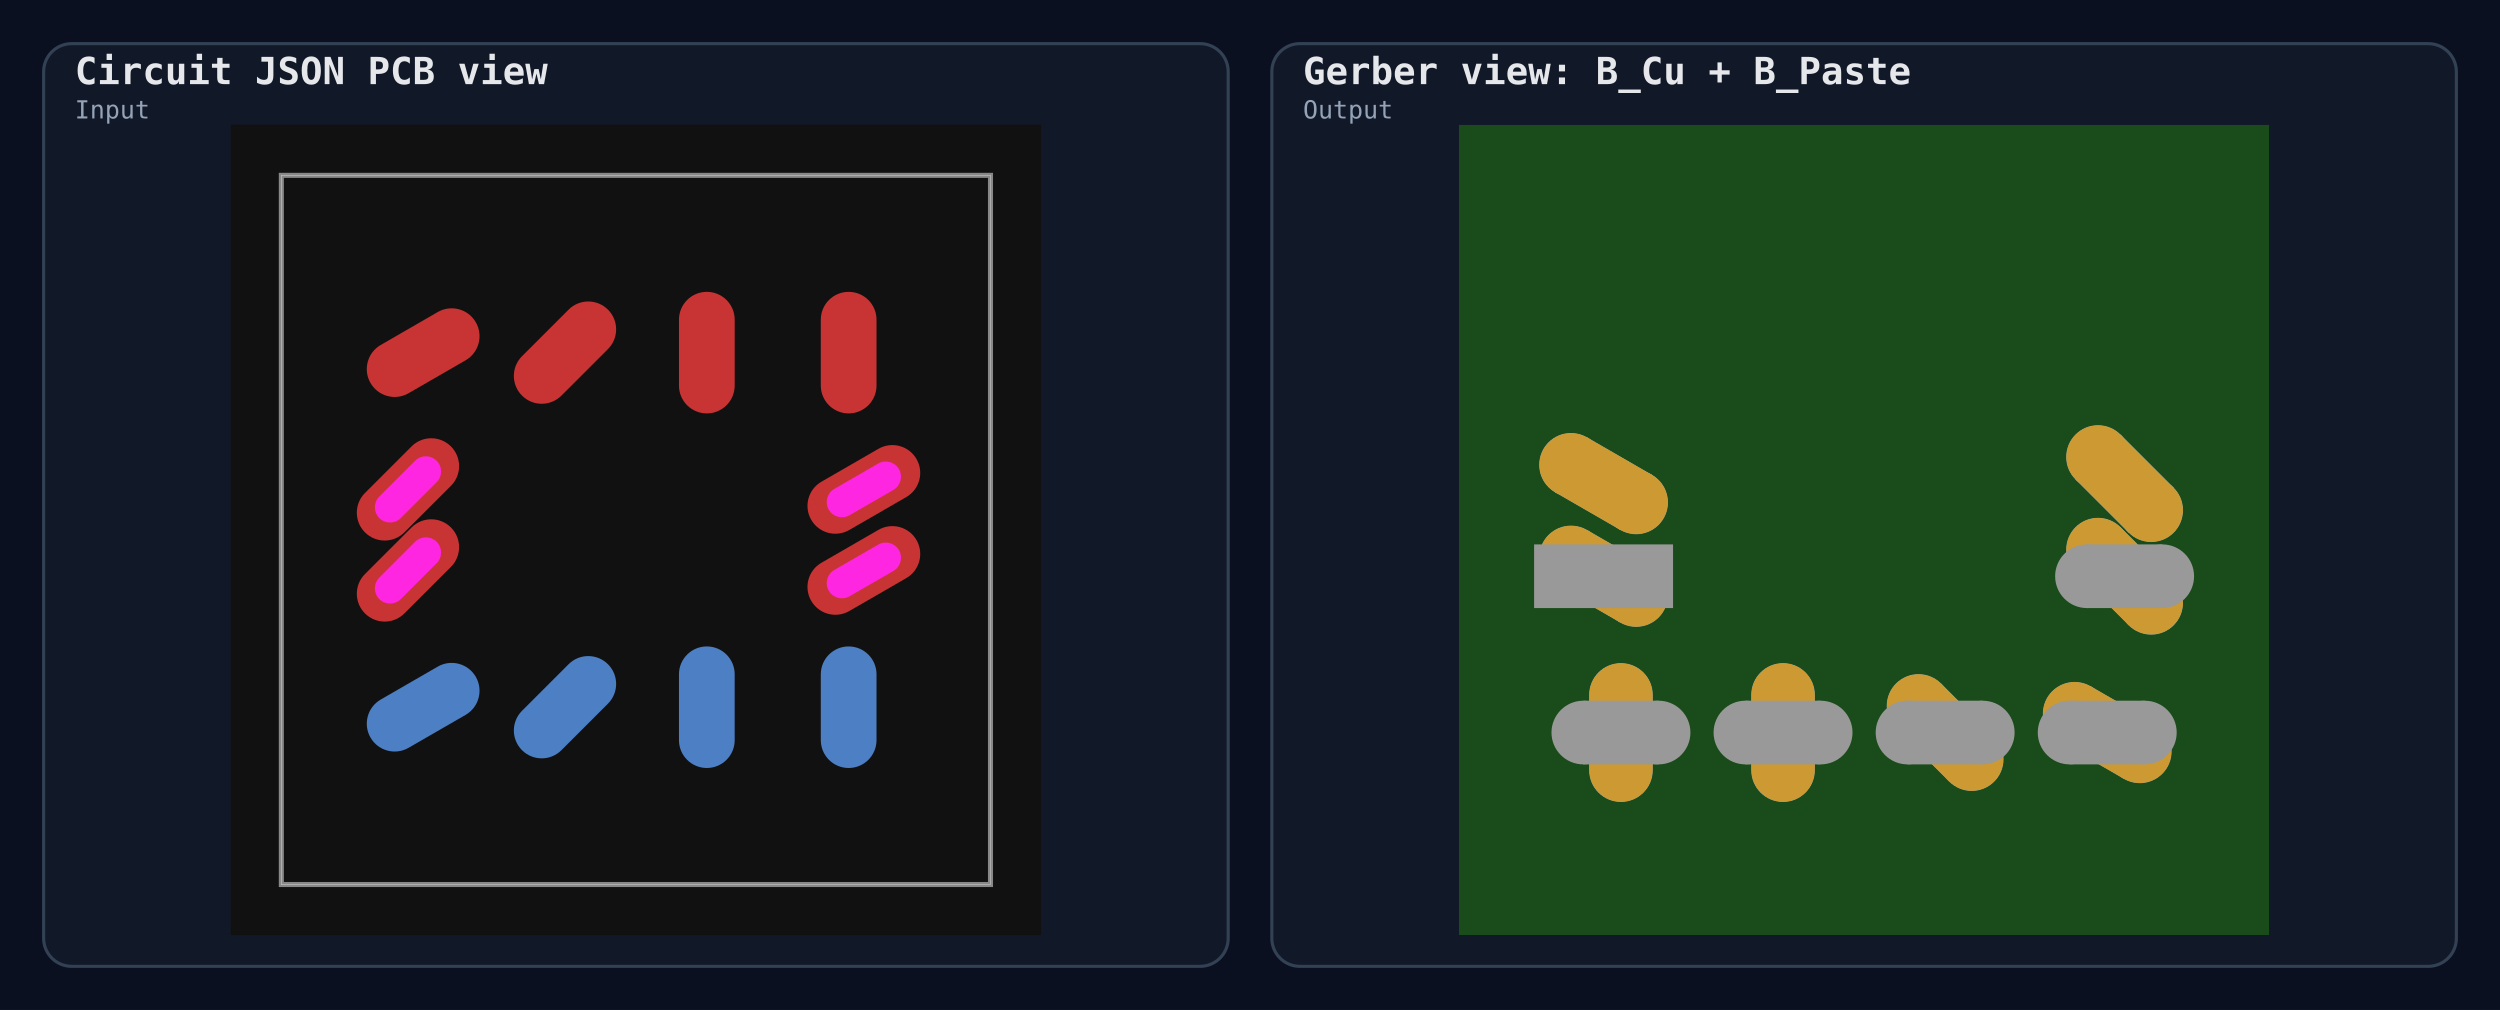
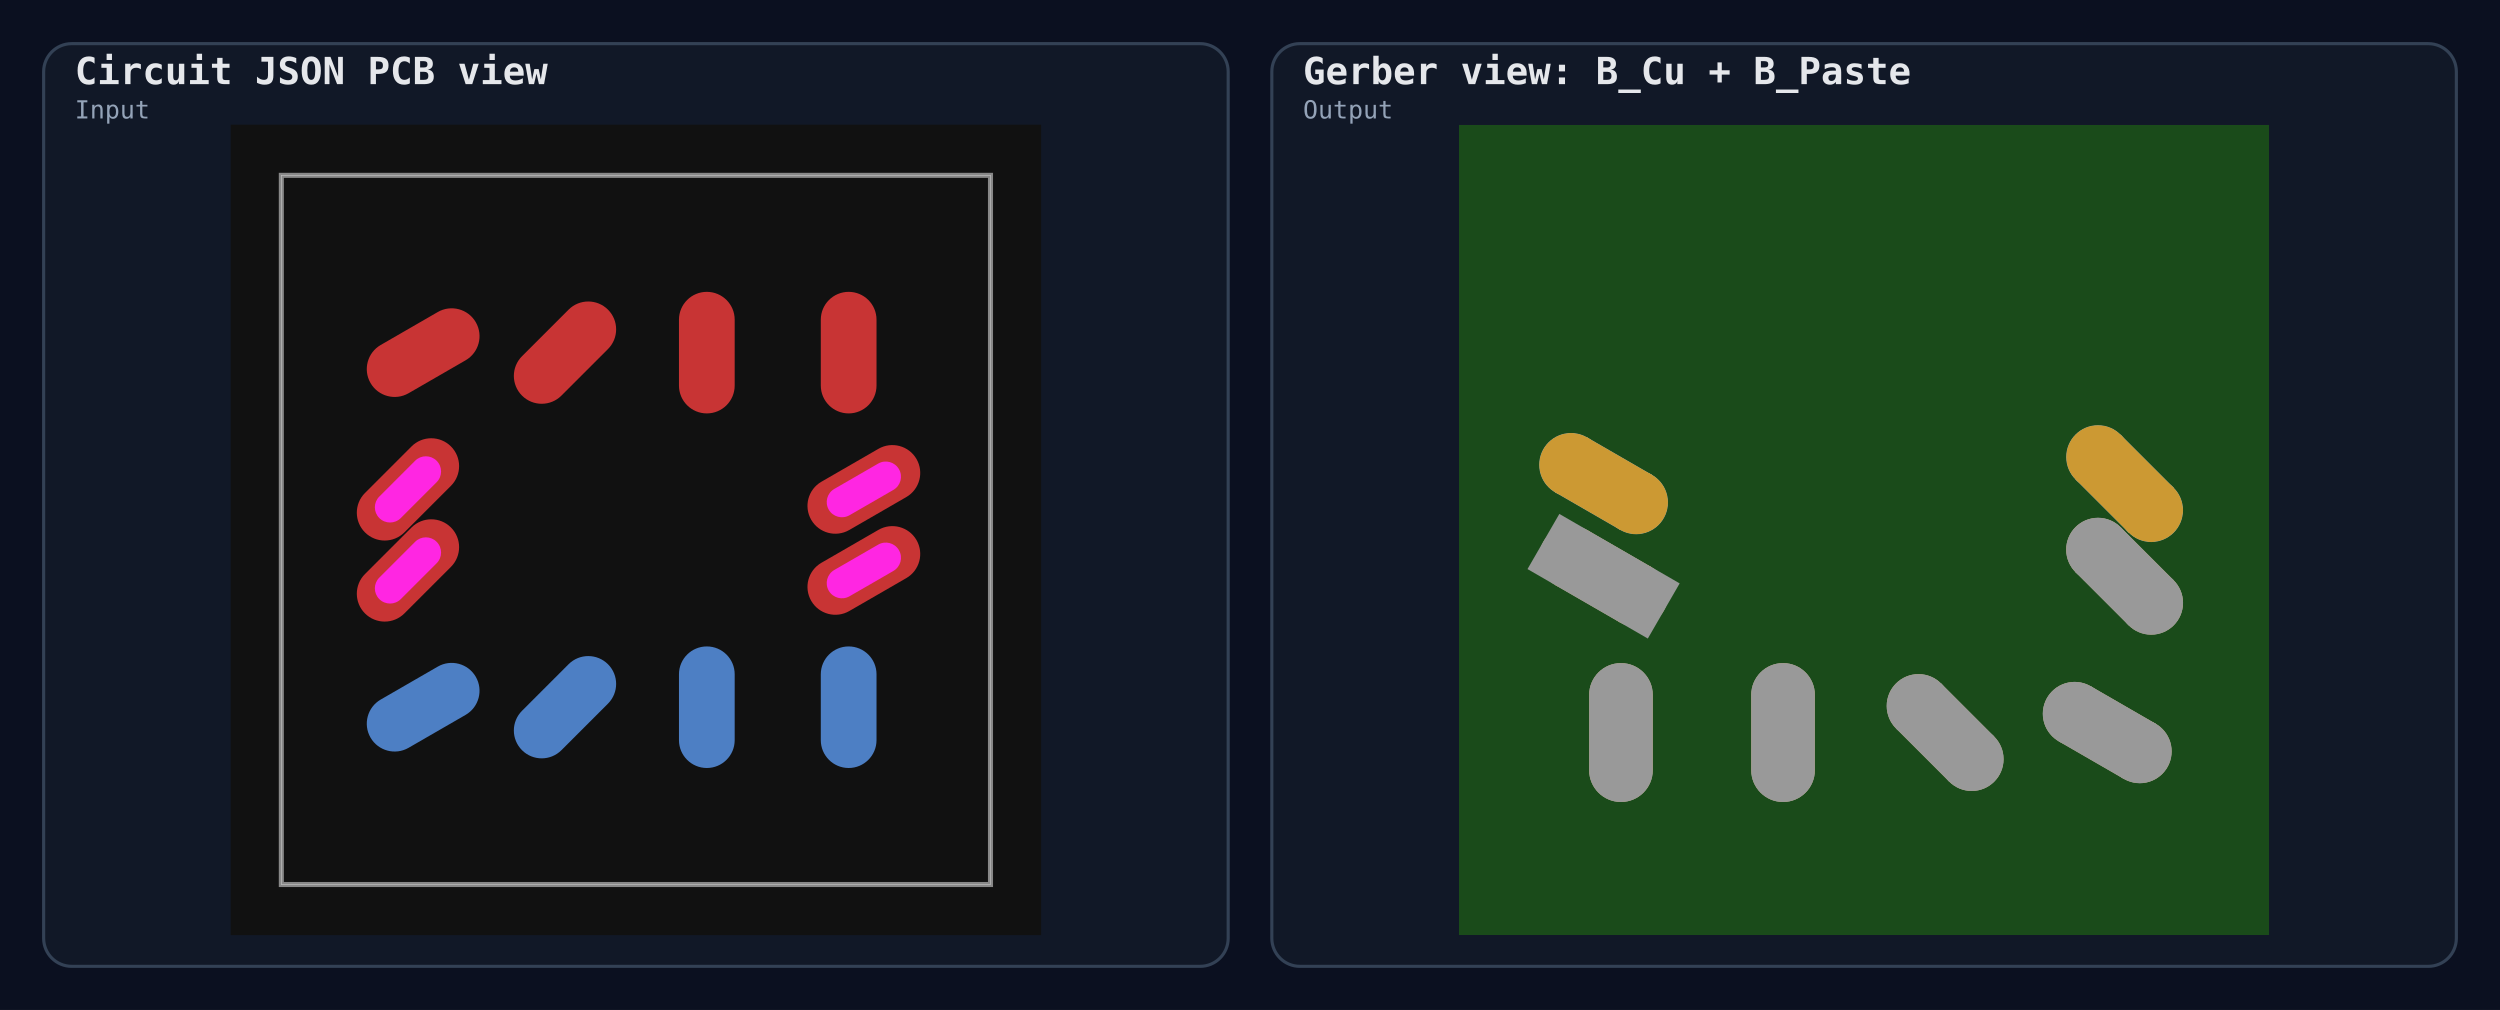
<svg xmlns="http://www.w3.org/2000/svg" xmlns:xlink="http://www.w3.org/1999/xlink" version="1.1" viewBox="0 0 1604 648" width="1604" height="648">
  <defs>
    <style>.snapshot-label { font: 600 24px ui-monospace, SFMono-Regular, Menlo, monospace; fill: #e5e7eb; }.snapshot-subtitle { font: 500 16px ui-monospace, SFMono-Regular, Menlo, monospace; fill: #94a3b8; }</style>
  </defs>
  <rect x="0" y="0" width="1604" height="648" fill="#0b1020" />
  <rect x="28" y="28" width="760" height="592" rx="18" fill="#111827" stroke="#334155" stroke-width="2" />
  <rect x="816" y="28" width="760" height="592" rx="18" fill="#111827" stroke="#334155" stroke-width="2" />
  <text x="48" y="54" class="snapshot-label">Circuit JSON PCB view</text>
  <text x="836" y="54" class="snapshot-label">Gerber view: B_Cu + B_Paste</text>
  <text x="48" y="76" class="snapshot-subtitle">Input</text>
  <text x="836" y="76" class="snapshot-subtitle">Output</text>
  <svg x="48" y="80" width="720" height="520" preserveAspectRatio="xMidYMid meet" viewBox="0 0 800 800">
    <style />
    <rect class="boundary" x="0" y="0" fill="#111111" width="800" height="800" data-type="pcb_background" data-pcb-layer="global" />
    <rect class="pcb-boundary" fill="none" stroke="#fff" stroke-width="0.3" x="50" y="50" width="700" height="700" data-type="pcb_boundary" data-pcb-layer="global" />
    <path class="pcb-board" d="M 50 750 L 750 750 L 750 50 L 50 50 Z" fill="none" stroke="rgba(255, 255, 255, 0.5)" stroke-width="5" data-type="pcb_board" data-pcb-layer="board" />
    <rect class="pcb-pad" fill="rgb(77, 127, 196)" x="-60" y="-27.5" width="120" height="55" rx="27.5" ry="27.5" data-type="pcb_smtpad" data-pcb-layer="bottom" transform="translate(190 575) rotate(-30)" />
    <rect class="pcb-pad" fill="rgb(77, 127, 196)" x="-60" y="-27.5" width="120" height="55" rx="27.5" ry="27.5" data-type="pcb_smtpad" data-pcb-layer="bottom" transform="translate(330 575) rotate(-45)" />
    <rect class="pcb-pad" fill="rgb(77, 127, 196)" x="-60" y="-27.5" width="120" height="55" rx="27.5" ry="27.5" data-type="pcb_smtpad" data-pcb-layer="bottom" transform="translate(470 575) rotate(-90)" />
    <rect class="pcb-pad" fill="rgb(77, 127, 196)" x="-60" y="-27.5" width="120" height="55" rx="27.5" ry="27.5" data-type="pcb_smtpad" data-pcb-layer="bottom" transform="translate(610 575) rotate(-270)" />
    <rect class="pcb-pad" fill="rgb(200, 52, 52)" x="-60" y="-27.5" width="120" height="55" rx="27.5" ry="27.5" data-type="pcb_smtpad" data-pcb-layer="top" transform="translate(190 225) rotate(-30)" />
    <rect class="pcb-pad" fill="rgb(200, 52, 52)" x="-60" y="-27.5" width="120" height="55" rx="27.5" ry="27.5" data-type="pcb_smtpad" data-pcb-layer="top" transform="translate(330 225) rotate(-45)" />
    <rect class="pcb-pad" fill="rgb(200, 52, 52)" x="-60" y="-27.5" width="120" height="55" rx="27.5" ry="27.5" data-type="pcb_smtpad" data-pcb-layer="top" transform="translate(470 225) rotate(-90)" />
    <rect class="pcb-pad" fill="rgb(200, 52, 52)" x="-60" y="-27.5" width="120" height="55" rx="27.5" ry="27.5" data-type="pcb_smtpad" data-pcb-layer="top" transform="translate(610 225) rotate(-270)" />
    <g data-type="pcb_plated_hole" data-pcb-layer="through">
      <path class="pcb-hole-outer" fill="rgb(200, 52, 52)" d="M-32.5,-27.5 h65 a27.5,27.5 0 0 1 0,55 h-65 a27.5,27.5 0 0 1 0,-55 z" transform="translate(175 360) rotate(-45)" data-type="pcb_plated_hole" data-pcb-layer="top" />
      <path class="pcb-hole-inner" fill="#FF26E2" d="M-25,-15 h50 a15,15 0 0 1 0,30 h-50 a15,15 0 0 1 0,-30 z" transform="translate(175 360) rotate(-45)" data-type="pcb_plated_hole_drill" data-pcb-layer="drill" />
    </g>
    <g data-type="pcb_plated_hole" data-pcb-layer="through">
      <path class="pcb-hole-outer" fill="rgb(200, 52, 52)" d="M-32.5,-27.5 h65 a27.5,27.5 0 0 1 0,55 h-65 a27.5,27.5 0 0 1 0,-55 z" transform="translate(625 360) rotate(-30)" data-type="pcb_plated_hole" data-pcb-layer="top" />
      <path class="pcb-hole-inner" fill="#FF26E2" d="M-25,-15 h50 a15,15 0 0 1 0,30 h-50 a15,15 0 0 1 0,-30 z" transform="translate(625 360) rotate(-30)" data-type="pcb_plated_hole_drill" data-pcb-layer="drill" />
    </g>
    <g data-type="pcb_plated_hole" data-pcb-layer="through">
      <path class="pcb-hole-outer" fill="rgb(200, 52, 52)" d="M-32.5,-27.5 h65 a27.5,27.5 0 0 1 0,55 h-65 a27.5,27.5 0 0 1 0,-55 z" transform="translate(175 440) rotate(-45)" data-type="pcb_plated_hole" data-pcb-layer="top" />
      <path class="pcb-hole-inner" fill="#FF26E2" d="M-25,-15 h50 a15,15 0 0 1 0,30 h-50 a15,15 0 0 1 0,-30 z" transform="translate(175 440) rotate(-45)" data-type="pcb_plated_hole_drill" data-pcb-layer="drill" />
    </g>
    <g data-type="pcb_plated_hole" data-pcb-layer="through">
      <path class="pcb-hole-outer" fill="rgb(200, 52, 52)" d="M-32.5,-27.5 h65 a27.5,27.5 0 0 1 0,55 h-65 a27.5,27.5 0 0 1 0,-55 z" transform="translate(625 440) rotate(-30)" data-type="pcb_plated_hole" data-pcb-layer="top" />
      <path class="pcb-hole-inner" fill="#FF26E2" d="M-25,-15 h50 a15,15 0 0 1 0,30 h-50 a15,15 0 0 1 0,-30 z" transform="translate(625 440) rotate(-30)" data-type="pcb_plated_hole_drill" data-pcb-layer="drill" />
    </g>
  </svg>
-   <svg x="836" y="80" width="720" height="520" preserveAspectRatio="xMidYMid meet" viewBox="-7000 -7000 14000 14000" version="1.1" stroke-linecap="round" stroke-linejoin="round" stroke-width="0" fill-rule="evenodd" clip-rule="evenodd" id="uSGLnLOy--b-_bottom">
+   <svg x="836" y="80" width="720" height="520" preserveAspectRatio="xMidYMid meet" viewBox="-7000 -7000 14000 14000" version="1.1" stroke-linecap="round" stroke-linejoin="round" stroke-width="0" fill-rule="evenodd" clip-rule="evenodd" id="oxsem-DUL7S7_bottom">
    <defs>
-       <style>.uSGLnLOy--b-_fr4 {color: #666666;}
- .uSGLnLOy--b-_cu {color: #cccccc;}
- .uSGLnLOy--b-_cf {color: #cc9933;}
- .uSGLnLOy--b-_sm {color: #004200; opacity: 0.749;}
- .uSGLnLOy--b-_ss {color: #ffffff;}
- .uSGLnLOy--b-_sp {color: #999999;}
- .uSGLnLOy--b-_out {color: #000000;}</style>
-       <g id="OdQqPTIMnqlH_pad-10">
+       <style>.oxsem-DUL7S7_fr4 {color: #666666;}
+ .oxsem-DUL7S7_cu {color: #cccccc;}
+ .oxsem-DUL7S7_cf {color: #cc9933;}
+ .oxsem-DUL7S7_sm {color: #004200; opacity: 0.749;}
+ .oxsem-DUL7S7_ss {color: #ffffff;}
+ .oxsem-DUL7S7_sp {color: #999999;}
+ .oxsem-DUL7S7_out {color: #000000;}</style>
+       <g id="JGzPOhjD8TXq_pad-10">
        <polygon points="-287.917,-801.314 837.917,-151.314 287.917,801.314 -837.917,151.314" />
        <circle cx="-562.917" cy="-325" r="550" />
        <circle cx="562.917" cy="325" r="550" />
      </g>
-       <g id="OdQqPTIMnqlH_pad-12">
+       <g id="JGzPOhjD8TXq_pad-12">
        <polygon points="-70.71,-848.528 848.528,70.71 70.71,848.528 -848.528,-70.71" />
        <circle cx="-459.619" cy="-459.619" r="550" />
        <circle cx="459.619" cy="459.619" r="550" />
      </g>
-       <rect x="-550" y="-1200" width="1100" height="2400" rx="550" ry="550" id="OdQqPTIMnqlH_pad-13" />
-       <g id="OdQqPTIMnqlH_pad-14">
+       <rect x="-550" y="-1200" width="1100" height="2400" rx="550" ry="550" id="JGzPOhjD8TXq_pad-14" />
+       <g id="JGzPOhjD8TXq_pad-16">
        <polygon points="-70.71,-848.528 848.528,70.71 70.71,848.528 -848.528,-70.71" />
        <circle cx="-459.619" cy="-459.619" r="550" />
        <circle cx="459.619" cy="459.619" r="550" />
      </g>
-       <g id="OdQqPTIMnqlH_pad-15">
+       <g id="JGzPOhjD8TXq_pad-17">
        <polygon points="-287.917,-801.314 837.917,-151.314 287.917,801.314 -837.917,151.314" />
        <circle cx="-562.917" cy="-325" r="550" />
        <circle cx="562.917" cy="325" r="550" />
      </g>
-       <g id="YgiXZ_leiXoG_pad-11">
-         <rect x="-650" y="-550" width="1300" height="1100" />
-         <circle cx="-650" cy="0" r="550" />
-         <circle cx="650" cy="0" r="550" />
-       </g>
-       <rect x="-1200" y="-550" width="2400" height="1100" id="YgiXZ_leiXoG_pad-15" />
-       <g id="VT1b4PBvtY_e_pad-10">
+       <g id="m1BlcpQKH0m2_pad-10">
        <polygon points="-287.917,-801.314 837.917,-151.314 287.917,801.314 -837.917,151.314" />
        <circle cx="-562.917" cy="-325" r="550" />
        <circle cx="562.917" cy="325" r="550" />
      </g>
-       <g id="VT1b4PBvtY_e_pad-12">
+       <g id="m1BlcpQKH0m2_pad-11">
        <polygon points="-70.71,-848.528 848.528,70.71 70.71,848.528 -848.528,-70.71" />
        <circle cx="-459.619" cy="-459.619" r="550" />
        <circle cx="459.619" cy="459.619" r="550" />
      </g>
-       <rect x="-550" y="-1200" width="1100" height="2400" rx="550" ry="550" id="VT1b4PBvtY_e_pad-13" />
-       <g id="uSGLnLOy--b-_bottom_copper">
-         <use xlink:href="#OdQqPTIMnqlH_pad-10" x="-4200" y="-3500" />
-         <use xlink:href="#OdQqPTIMnqlH_pad-12" x="-1400" y="-3500" />
-         <use xlink:href="#OdQqPTIMnqlH_pad-13" x="1400" y="-3500" />
-         <use xlink:href="#OdQqPTIMnqlH_pad-13" x="4200" y="-3500" />
-         <use xlink:href="#OdQqPTIMnqlH_pad-14" x="-4500" y="800" />
-         <use xlink:href="#OdQqPTIMnqlH_pad-15" x="4500" y="800" />
-         <use xlink:href="#OdQqPTIMnqlH_pad-14" x="-4500" y="-800" />
-         <use xlink:href="#OdQqPTIMnqlH_pad-15" x="4500" y="-800" />
+       <rect x="-550" y="-1200" width="1100" height="2400" rx="550" ry="550" id="m1BlcpQKH0m2_pad-12" />
+       <g id="roOp7jW3DA71_pad-10">
+         <polygon points="-287.917,-801.314 837.917,-151.314 287.917,801.314 -837.917,151.314" />
+         <circle cx="-562.917" cy="-325" r="550" />
+         <circle cx="562.917" cy="325" r="550" />
      </g>
-       <g id="uSGLnLOy--b-_bottom_solderpaste">
-         <use xlink:href="#YgiXZ_leiXoG_pad-11" x="-4200" y="-3500" />
-         <use xlink:href="#YgiXZ_leiXoG_pad-11" x="-1400" y="-3500" />
-         <use xlink:href="#YgiXZ_leiXoG_pad-11" x="1400" y="-3500" />
-         <use xlink:href="#YgiXZ_leiXoG_pad-11" x="4200" y="-3500" />
-         <use xlink:href="#YgiXZ_leiXoG_pad-11" x="-4500" y="-800" />
-         <use xlink:href="#YgiXZ_leiXoG_pad-15" x="4500" y="-800" />
+       <g id="roOp7jW3DA71_pad-11">
+         <polygon points="-70.71,-848.528 848.528,70.71 70.71,848.528 -848.528,-70.71" />
+         <circle cx="-459.619" cy="-459.619" r="550" />
+         <circle cx="459.619" cy="459.619" r="550" />
      </g>
-       <g id="uSGLnLOy--b-_bottom_soldermask">
-         <use xlink:href="#VT1b4PBvtY_e_pad-10" x="-4200" y="-3500" />
-         <use xlink:href="#VT1b4PBvtY_e_pad-12" x="-1400" y="-3500" />
-         <use xlink:href="#VT1b4PBvtY_e_pad-13" x="1400" y="-3500" />
-         <use xlink:href="#VT1b4PBvtY_e_pad-13" x="4200" y="-3500" />
-         <use xlink:href="#VT1b4PBvtY_e_pad-12" x="-4500" y="800" />
-         <use xlink:href="#VT1b4PBvtY_e_pad-10" x="4500" y="800" />
-         <use xlink:href="#VT1b4PBvtY_e_pad-12" x="-4500" y="-800" />
-         <use xlink:href="#VT1b4PBvtY_e_pad-10" x="4500" y="-800" />
+       <rect x="-550" y="-1200" width="1100" height="2400" rx="550" ry="550" id="roOp7jW3DA71_pad-12" />
+       <g id="oxsem-DUL7S7_bottom_copper">
+         <use xlink:href="#JGzPOhjD8TXq_pad-10" x="-4200" y="-3500" />
+         <use xlink:href="#JGzPOhjD8TXq_pad-12" x="-1400" y="-3500" />
+         <use xlink:href="#JGzPOhjD8TXq_pad-14" x="1400" y="-3500" />
+         <use xlink:href="#JGzPOhjD8TXq_pad-14" x="4200" y="-3500" />
+         <use xlink:href="#JGzPOhjD8TXq_pad-16" x="-4500" y="800" />
+         <use xlink:href="#JGzPOhjD8TXq_pad-17" x="4500" y="800" />
+         <use xlink:href="#JGzPOhjD8TXq_pad-16" x="-4500" y="-800" />
+         <use xlink:href="#JGzPOhjD8TXq_pad-17" x="4500" y="-800" />
      </g>
-       <clipPath id="uSGLnLOy--b-_bottom_outline">
+       <g id="oxsem-DUL7S7_bottom_solderpaste">
+         <use xlink:href="#m1BlcpQKH0m2_pad-10" x="-4200" y="-3500" />
+         <use xlink:href="#m1BlcpQKH0m2_pad-11" x="-1400" y="-3500" />
+         <use xlink:href="#m1BlcpQKH0m2_pad-12" x="1400" y="-3500" />
+         <use xlink:href="#m1BlcpQKH0m2_pad-12" x="4200" y="-3500" />
+         <use xlink:href="#m1BlcpQKH0m2_pad-11" x="-4500" y="-800" />
+         <path d="M 3185.77 -923.686 5264.23 276.314 5814.23 -676.314 3735.77 -1876.314 3185.77 -923.686" />
+       </g>
+       <g id="oxsem-DUL7S7_bottom_soldermask">
+         <use xlink:href="#roOp7jW3DA71_pad-10" x="-4200" y="-3500" />
+         <use xlink:href="#roOp7jW3DA71_pad-11" x="-1400" y="-3500" />
+         <use xlink:href="#roOp7jW3DA71_pad-12" x="1400" y="-3500" />
+         <use xlink:href="#roOp7jW3DA71_pad-12" x="4200" y="-3500" />
+         <use xlink:href="#roOp7jW3DA71_pad-11" x="-4500" y="800" />
+         <use xlink:href="#roOp7jW3DA71_pad-10" x="4500" y="800" />
+         <use xlink:href="#roOp7jW3DA71_pad-11" x="-4500" y="-800" />
+         <use xlink:href="#roOp7jW3DA71_pad-10" x="4500" y="-800" />
+       </g>
+       <clipPath id="oxsem-DUL7S7_bottom_outline">
        <path d="M -7000 -7000 7000 -7000 7000 7000 -7000 7000 -7000 -7000" fill="none" stroke-width="50" />
      </clipPath>
-       <mask id="uSGLnLOy--b-_bottom_mech-mask">
+       <mask id="oxsem-DUL7S7_bottom_mech-mask">
        <g fill="#000" stroke="#000">
          <rect x="-7000" y="-7000" width="14000" height="14000" fill="#fff" />
        </g>
      </mask>
-       <mask id="uSGLnLOy--b-_bottom_cf-mask">
+       <mask id="oxsem-DUL7S7_bottom_cf-mask">
        <g fill="#fff" stroke="#fff">
-           <use xlink:href="#uSGLnLOy--b-_bottom_soldermask" />
+           <use xlink:href="#oxsem-DUL7S7_bottom_soldermask" />
        </g>
      </mask>
-       <mask id="uSGLnLOy--b-_bottom_sm-mask">
+       <mask id="oxsem-DUL7S7_bottom_sm-mask">
        <g fill="#000" stroke="#000">
          <rect x="-7000" y="-7000" width="14000" height="14000" fill="#fff" />
-           <use xlink:href="#uSGLnLOy--b-_bottom_soldermask" />
+           <use xlink:href="#oxsem-DUL7S7_bottom_soldermask" />
        </g>
      </mask>
    </defs>
    <g transform="translate(0,0) scale(1,-1)">
-       <g mask="url(#uSGLnLOy--b-_bottom_mech-mask)" clip-path="url(#uSGLnLOy--b-_bottom_outline)" transform="translate(0,0) scale(-1,1)">
-         <rect x="-7000" y="-7000" width="14000" height="14000" fill="currentColor" class="uSGLnLOy--b-_fr4" />
-         <use xlink:href="#uSGLnLOy--b-_bottom_copper" fill="currentColor" stroke="currentColor" class="uSGLnLOy--b-_cu" />
-         <use xlink:href="#uSGLnLOy--b-_bottom_copper" fill="currentColor" stroke="currentColor" class="uSGLnLOy--b-_cf" mask="url(#uSGLnLOy--b-_bottom_cf-mask)" />
-         <g mask="url(#uSGLnLOy--b-_bottom_sm-mask)">
-           <rect x="-7000" y="-7000" width="14000" height="14000" fill="currentColor" class="uSGLnLOy--b-_sm" />
+       <g mask="url(#oxsem-DUL7S7_bottom_mech-mask)" clip-path="url(#oxsem-DUL7S7_bottom_outline)" transform="translate(0,0) scale(-1,1)">
+         <rect x="-7000" y="-7000" width="14000" height="14000" fill="currentColor" class="oxsem-DUL7S7_fr4" />
+         <use xlink:href="#oxsem-DUL7S7_bottom_copper" fill="currentColor" stroke="currentColor" class="oxsem-DUL7S7_cu" />
+         <use xlink:href="#oxsem-DUL7S7_bottom_copper" fill="currentColor" stroke="currentColor" class="oxsem-DUL7S7_cf" mask="url(#oxsem-DUL7S7_bottom_cf-mask)" />
+         <g mask="url(#oxsem-DUL7S7_bottom_sm-mask)">
+           <rect x="-7000" y="-7000" width="14000" height="14000" fill="currentColor" class="oxsem-DUL7S7_sm" />
        </g>
-         <use xlink:href="#uSGLnLOy--b-_bottom_solderpaste" fill="currentColor" stroke="currentColor" class="uSGLnLOy--b-_sp" />
+         <use xlink:href="#oxsem-DUL7S7_bottom_solderpaste" fill="currentColor" stroke="currentColor" class="oxsem-DUL7S7_sp" />
      </g>
    </g>
  </svg>
</svg>
